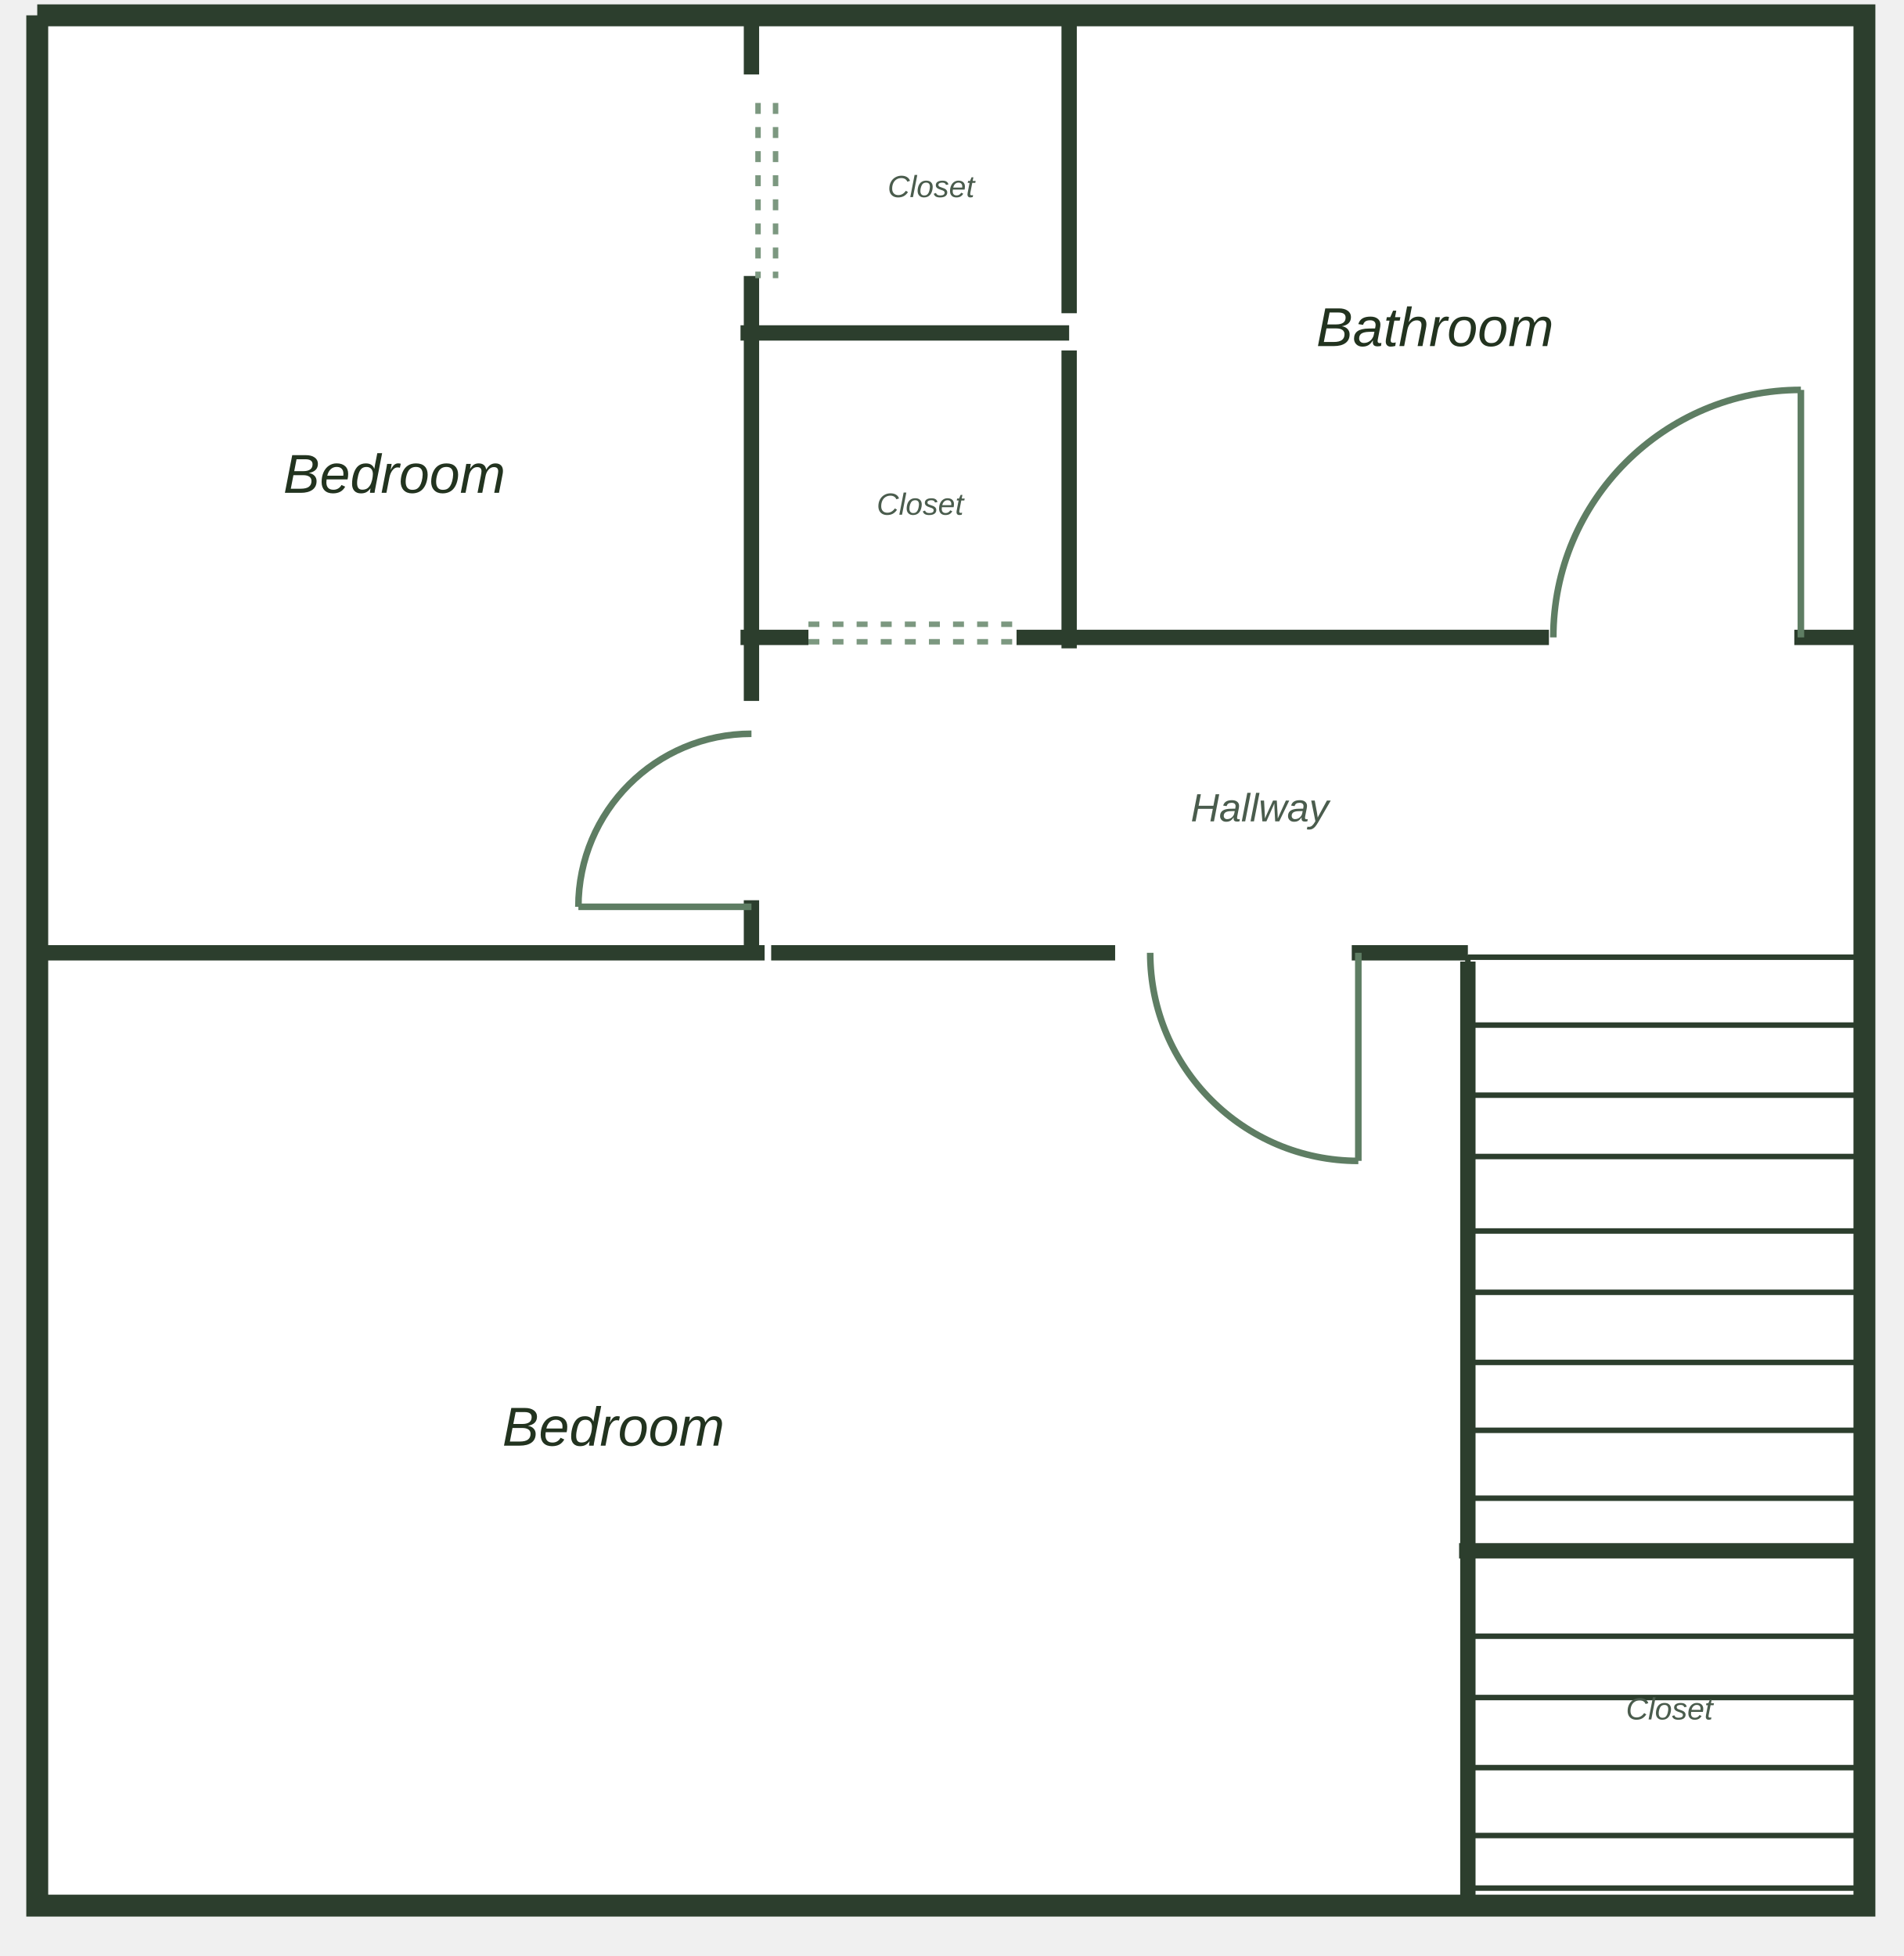
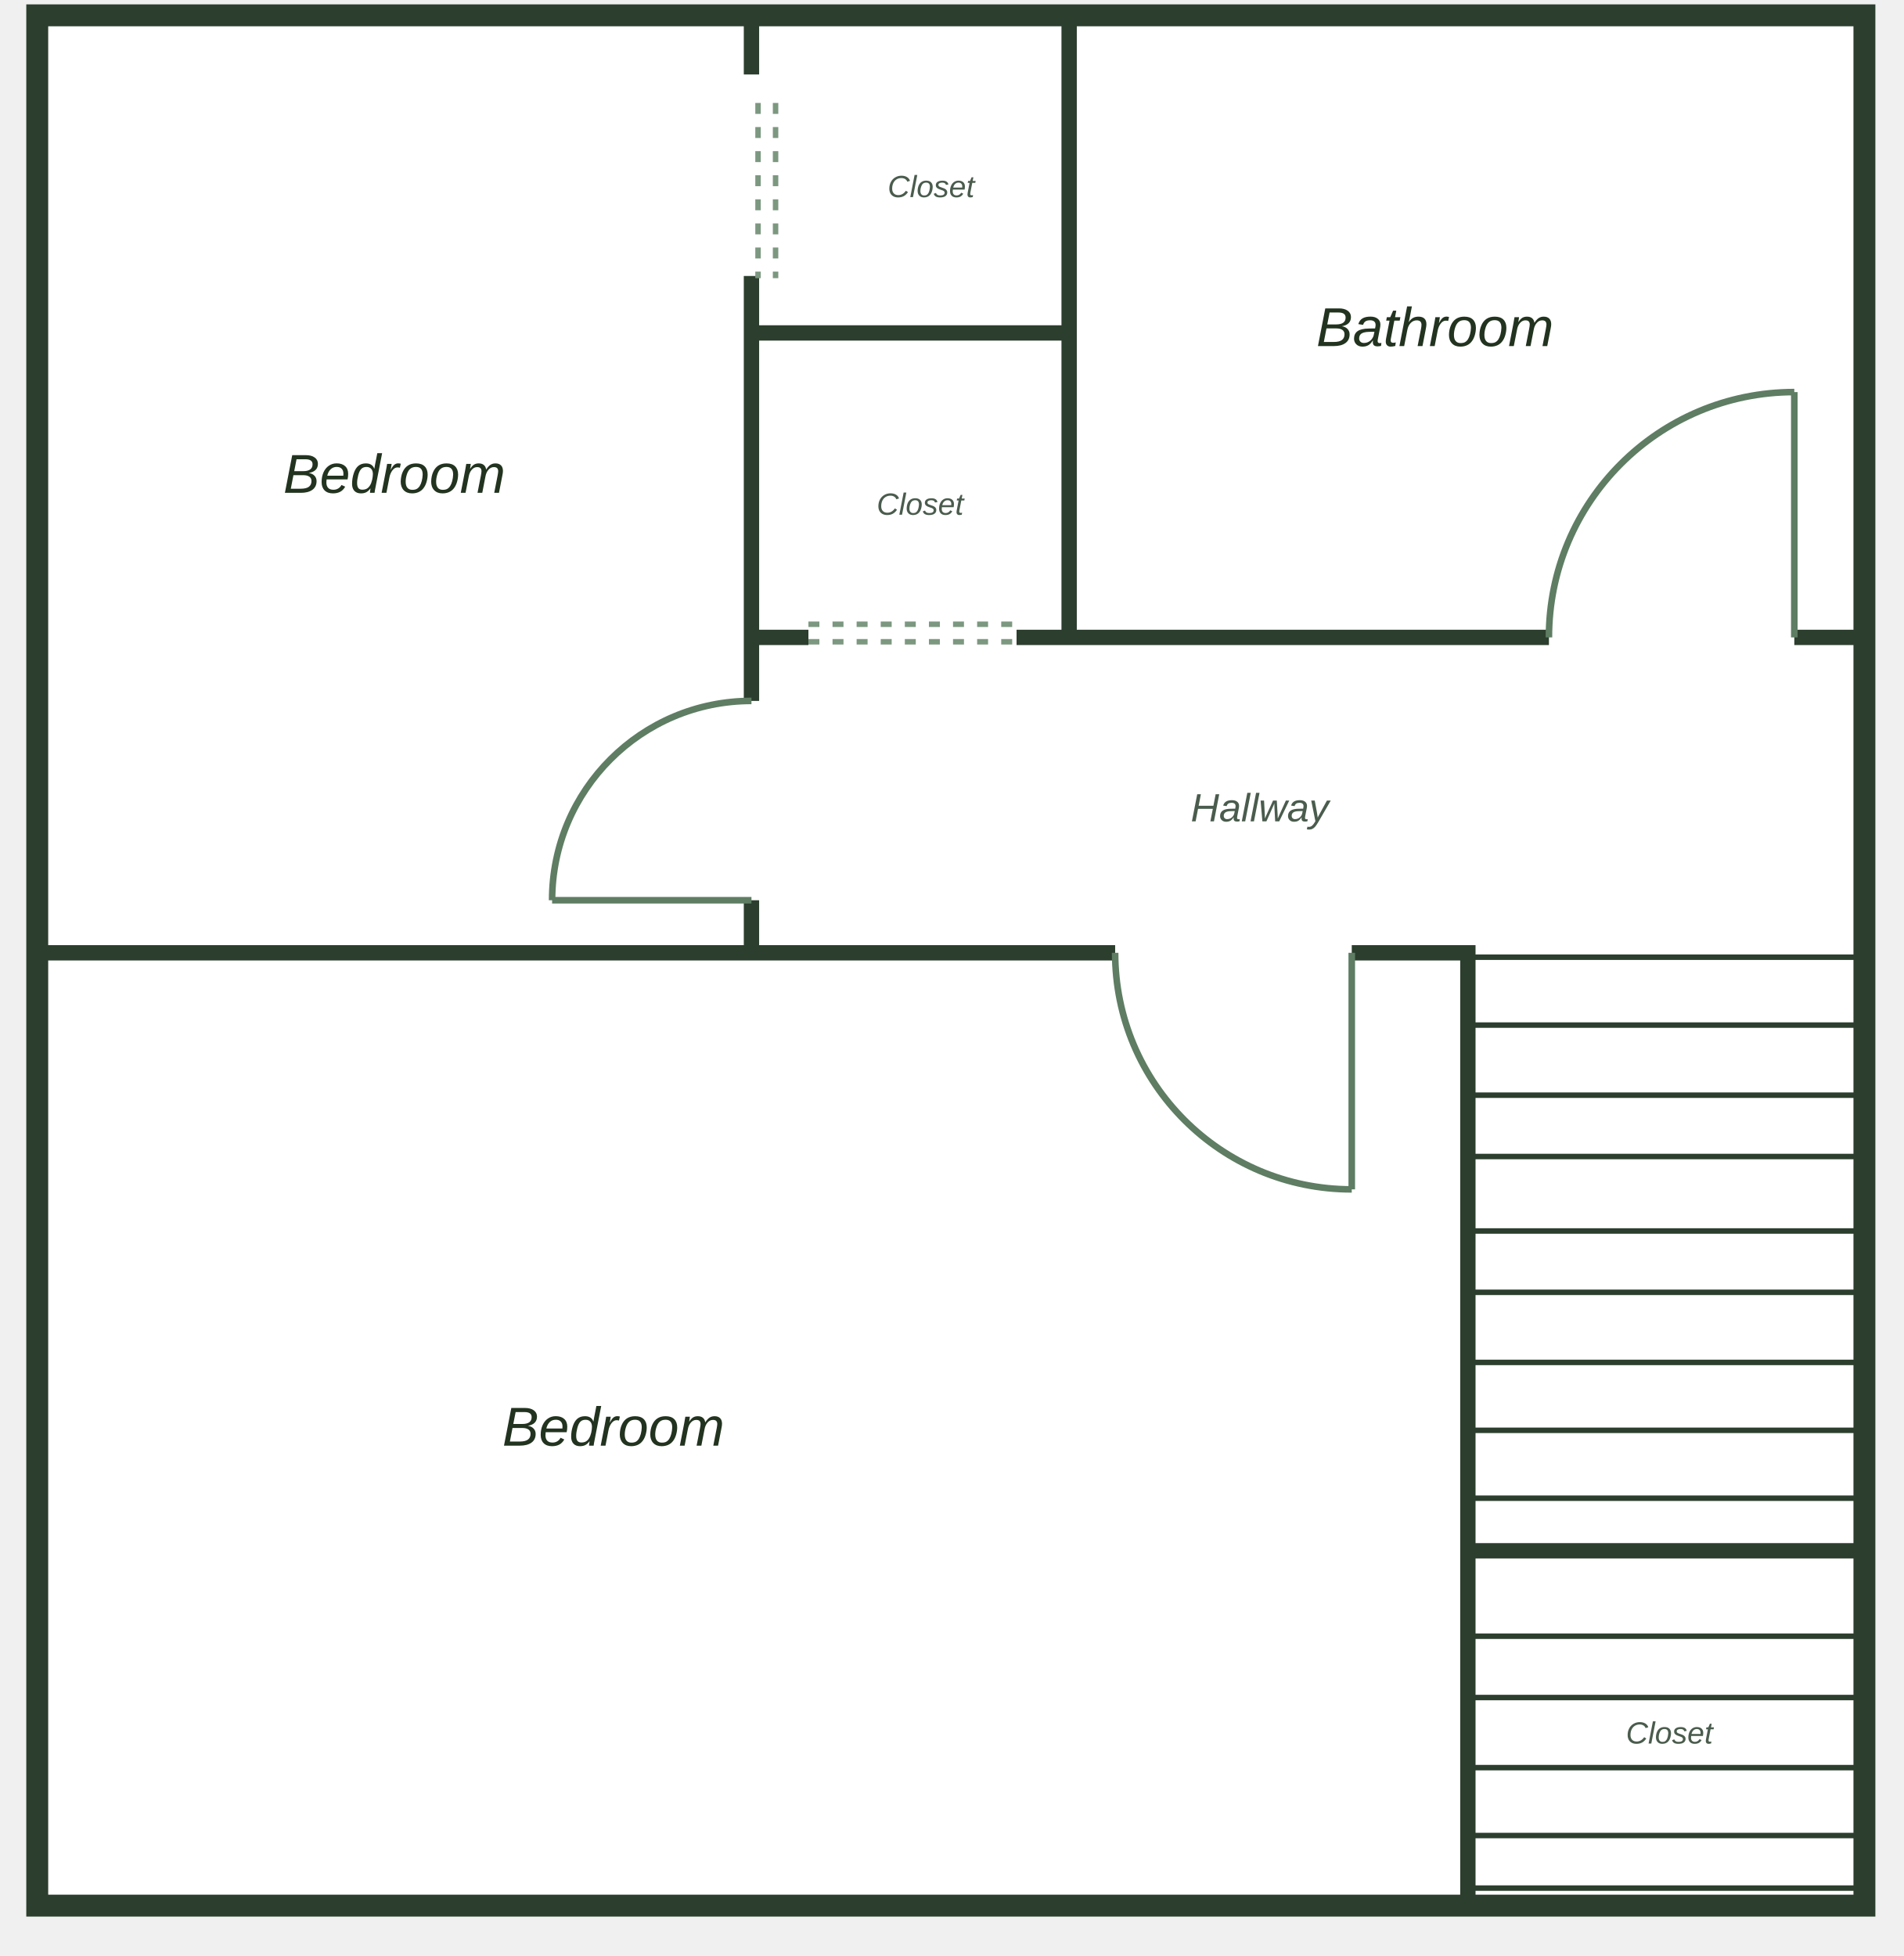
<svg xmlns="http://www.w3.org/2000/svg" width="869" height="893" viewBox="0 0 869 893" preserveAspectRatio="xMidYMid meet" role="img" aria-label="Calvertowne two-bedroom townhouse upper level floor plan: two bedrooms, bathroom, hallway, and closets">
  <defs>
    <style>
    .fp{fill:#FFFFFF}
    .w{fill:none;stroke:#2C3E2D;stroke-width:7;stroke-linecap:butt}
    .wo{fill:none;stroke:#2C3E2D;stroke-width:10;stroke-linecap:butt}
    .d{fill:none;stroke:#7C9880;stroke-width:2.5;stroke-dasharray:5 6}
    .arc{fill:none;stroke:#5E7D63;stroke-width:3}
    .win{fill:none;stroke:#2C3E2D;stroke-width:2.5}
    .st{fill:none;stroke:#2C3E2D;stroke-width:2.5}
    .rm{fill:#22331F;font-family:'Helvetica Neue',Arial,sans-serif;font-size:25px;font-style:italic;text-anchor:middle}
    .cl{fill:#4A5C4D;font-family:'Helvetica Neue',Arial,sans-serif;font-size:18px;font-style:italic;text-anchor:middle}
    .sm{fill:#4A5C4D;font-family:'Helvetica Neue',Arial,sans-serif;font-size:14px;font-style:italic;text-anchor:middle}
  </style>
  </defs>
  <rect class="fp" x="17" y="7" width="834" height="863" />
-   <path class="w" d="M343,6 V34 M343,126 V289 M343,292 V320 M343,411 V436 M488,6 V143 M488,160 V296 M670,439 V868 M338,152 H488 M338,291 H369 M464,291 H707 M819,291 H851 M20,435 H349 M352,435 H509 M617,435 H670 M666,708 H855" />
-   <path class="arc" d="M822,291 V178 M709,291 A113,113 0 0 1 822,178" />
-   <path class="arc" d="M343,414 H264 M343,335 A79,79 0 0 0 264,414" />
-   <path class="arc" d="M620,435 V530 M525,435 A95,95 0 0 0 620,530" />
+   <path class="w" d="M343,152 L488,152 M343,291 L369,291 M464,291 L707,291 M819,291 L851,291 M17,435 L509,435 M617,435 L670,435 L670,870 M670,708 L851,708 M343,7 L343,34 M343,126 L343,320 M343,411 L343,435 M488,7 L488,291" />
+   <path class="arc" d="M819,291 V179 M707,291 A112,112 0 0 1 819,179" />
+   <path class="arc" d="M343,411 H252 M343,320 A91,91 0 0 0 252,411" />
+   <path class="arc" d="M617,435 V543 M509,435 A108,108 0 0 0 617,543" />
  <path class="d" d="M369,285 H464 M369,293 H464 M346,47 V127 M354,47 V127" />
-   <path class="st" d="M670,436 V700 M850,436 V700 M670,437 H850 M670,468 H850 M670,500 H850 M670,528 H850 M670,562 H850 M670,590 H850 M670,622 H850 M670,653 H850 M670,684 H850" />
-   <path class="st" d="M670,716 V866 M850,716 V866 M670,747 H850 M670,775 H850 M670,807 H850 M670,838 H850 M670,862 H850" />
-   <path class="wo" d="M17,7 H851 V870 H17 V7" />
+   <path class="st" d="M670,436 V708 M851,436 V708 M670,437 H851 M670,468 H851 M670,500 H851 M670,528 H851 M670,562 H851 M670,590 H851 M670,622 H851 M670,653 H851 M670,684 H851" />
+   <path class="st" d="M670,708 V870 M851,708 V870 M670,747 H851 M670,775 H851 M670,807 H851 M670,838 H851 M670,862 H851" />
+   <path class="wo" d="M17,7 H851 V870 H17 V7 H27" />
  <text class="rm" x="180" y="225">Bedroom</text>
  <text class="rm" x="280" y="660">Bedroom</text>
  <text class="rm" x="655" y="158">Bathroom</text>
  <text class="cl" x="575" y="375">Hallway</text>
  <text class="sm" x="425" y="90">Closet</text>
  <text class="sm" x="420" y="235">Closet</text>
-   <text class="sm" x="762" y="785">Closet</text>
+   <text class="sm" x="762" y="796">Closet</text>
</svg>
